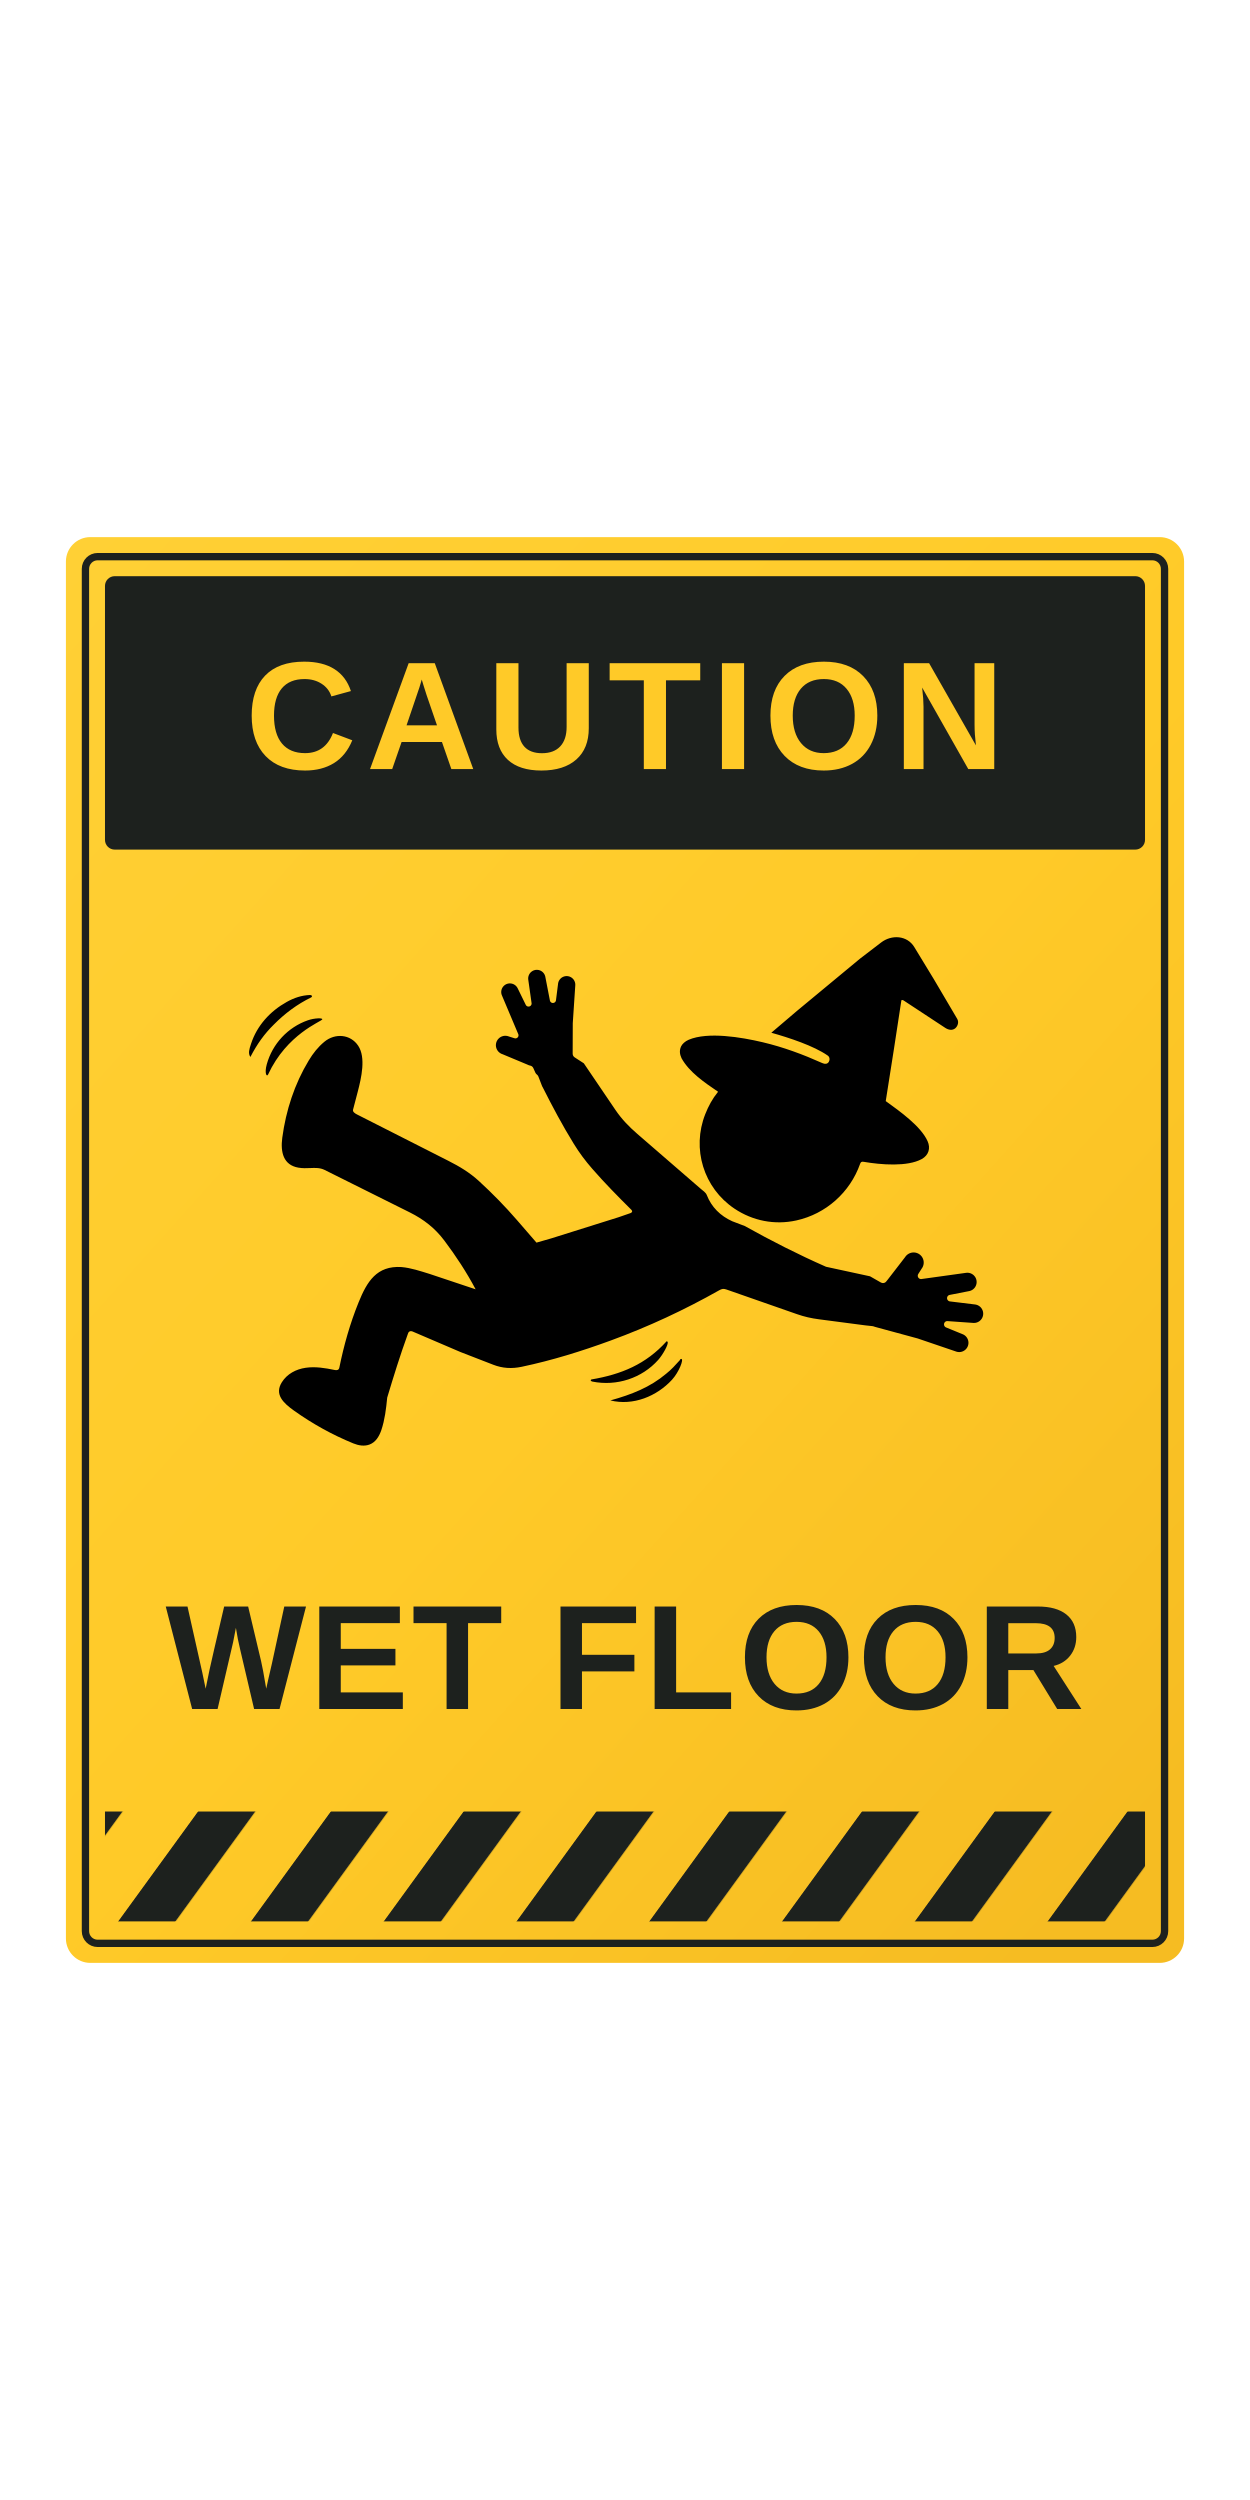
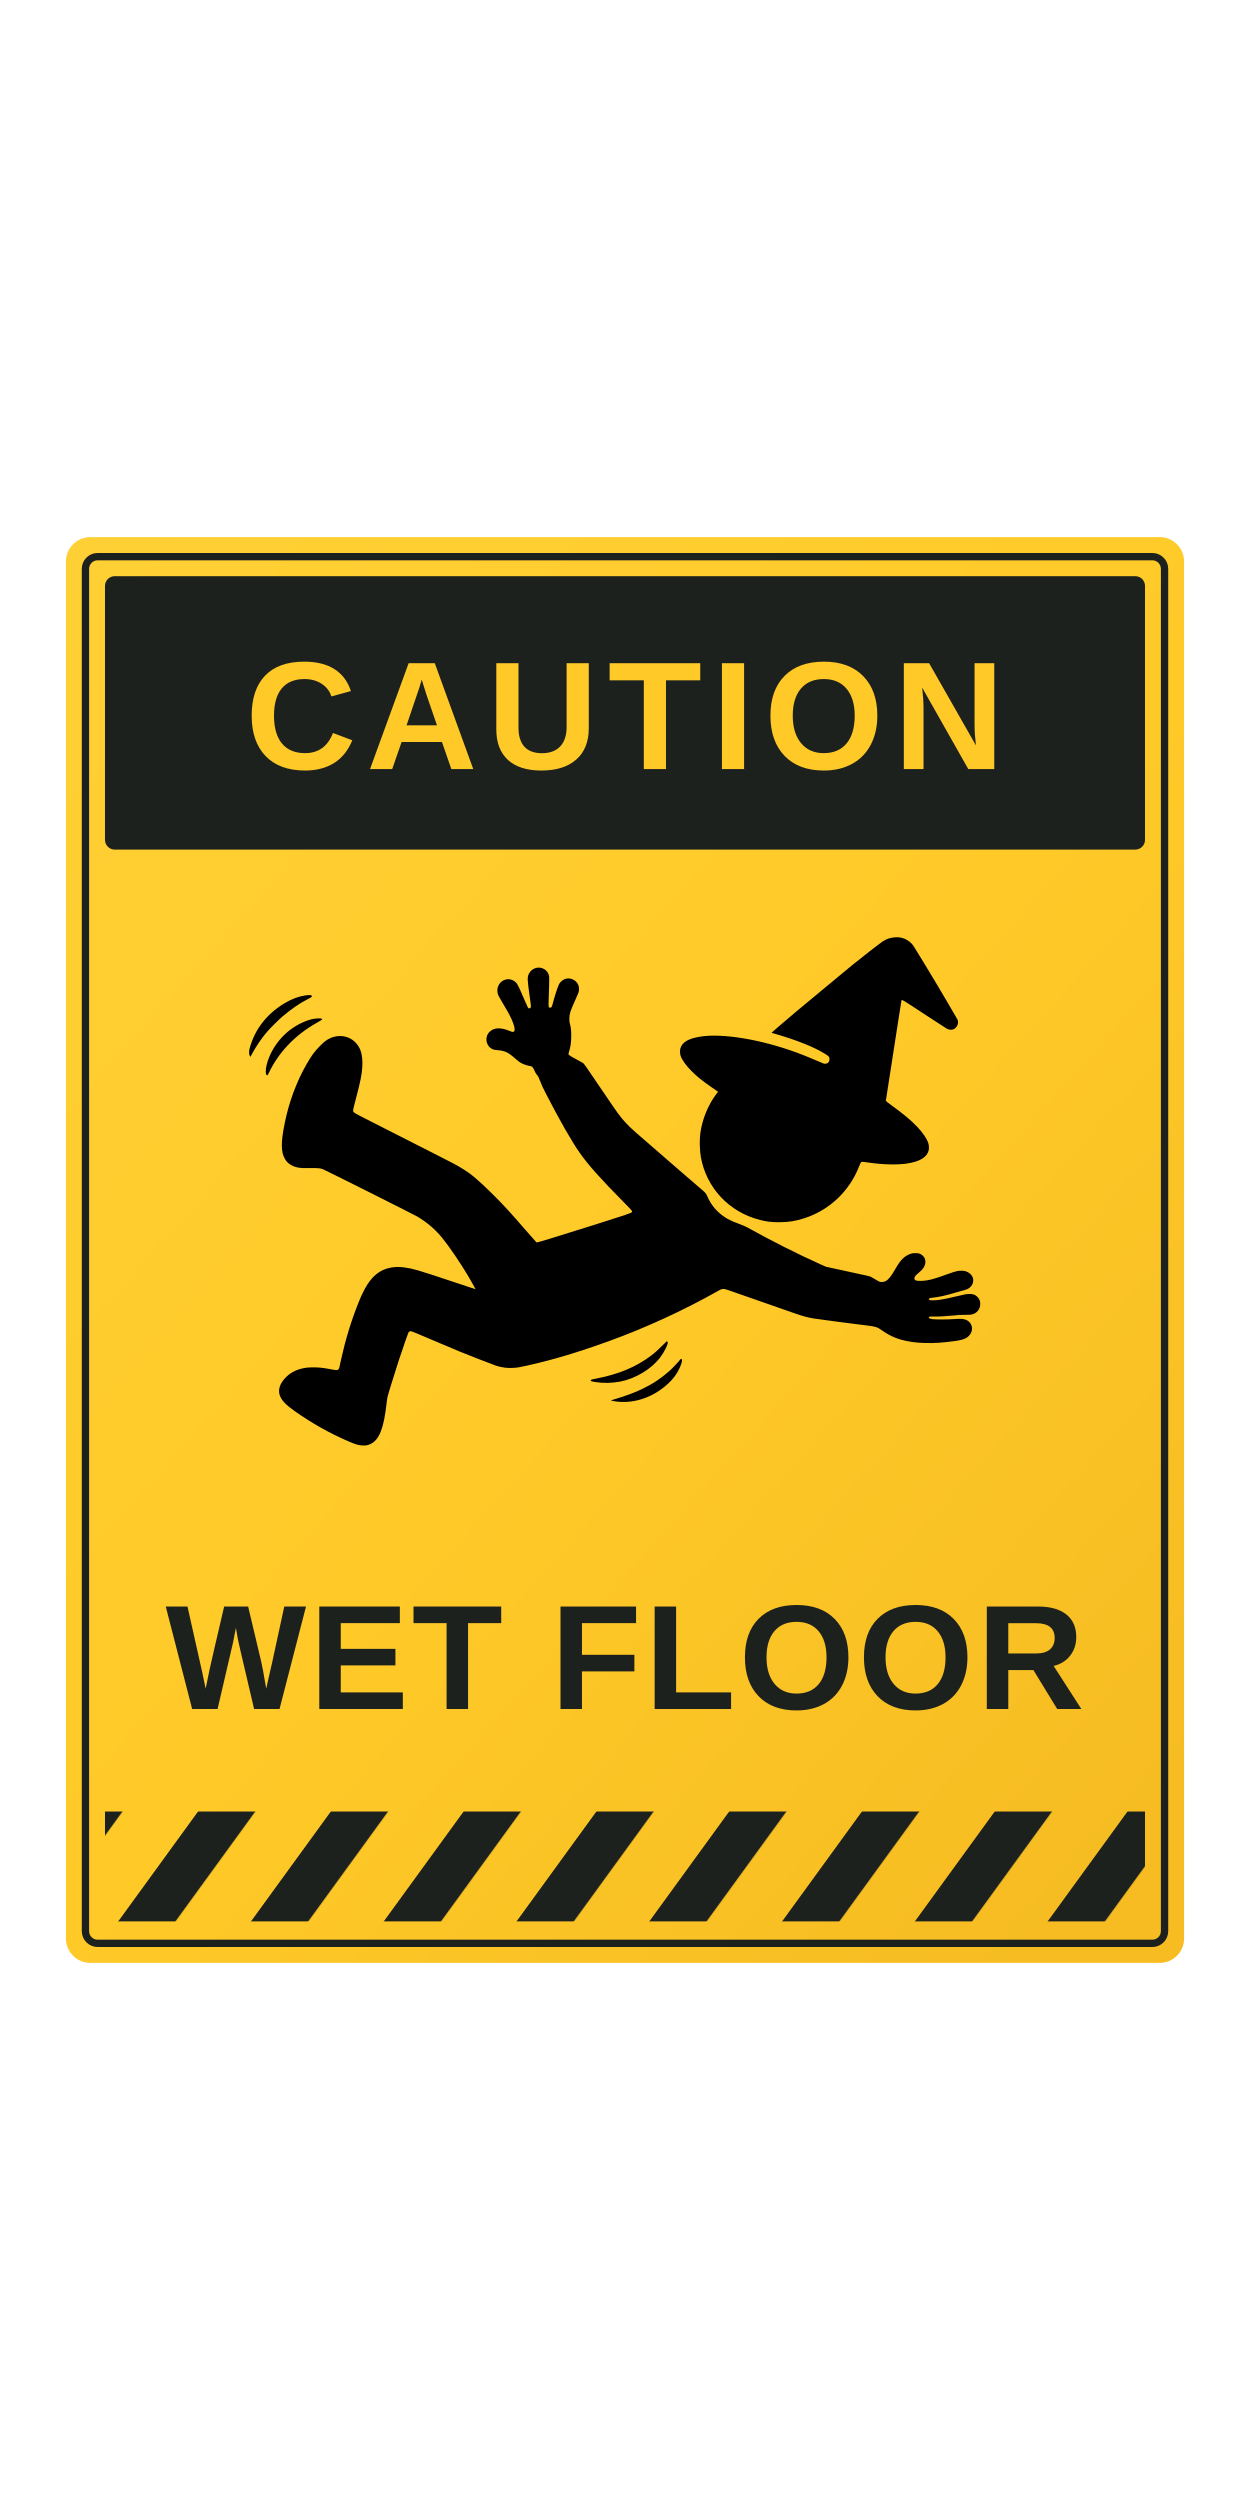
<svg xmlns="http://www.w3.org/2000/svg" width="512" height="1024" viewBox="0 0 512 1024">
  <svg width="460" height="586" viewBox="0 0 460 586" x="26" y="219" overflow="hidden">
    <defs>
      <linearGradient id="safety-yellow" x1="0%" x2="87%" y1="0%" y2="100%">
        <stop offset="0%" stop-color="#FFD035" />
        <stop offset="55%" stop-color="#FFCA28" />
        <stop offset="100%" stop-color="#F6BC22" />
      </linearGradient>
    </defs>
    <rect x="1" y="1" width="458" height="584" fill="url(#safety-yellow)" rx="10" />
    <rect x="9" y="9" width="442" height="568" fill="none" rx="5" stroke="#1D211E" stroke-width="3" />
    <rect x="17" y="17" width="426" height="112" fill="#1D211E" rx="4" />
    <text id="signal" x="230" y="96" fill="#FFCA28" font-family="Bahnschrift, Arial, sans-serif" font-size="63" font-weight="700" letter-spacing="4" text-anchor="middle">CAUTION</text>
    <svg id="mascot-slipping-falling" x="76" y="157" width="308" height="224" viewBox="88.172 264.516 1094.801 740.889" overflow="visible">
-       <path id="ink-compound-path" d="M289.35 935.2C287.73 951.71 285.91 967.27 280.75 982.69C277.64 991.56 272.73 1000.06 263.6 1003.5C256.12 1006.32 247.71 1005.01 239.97 1001.83C209.47 989.33 180.82 973.46 153.9 954.31C137.69 942.78 124.97 930.39 135.97 912.81C143.57 900.67 156.56 893.76 170.83 891.73C184.85 889.74 198.83 892.03 212.99 894.99C216.11 895.64 218.92 895.15 219.65 891.58C226.27 859.06 235.19 827.41 247.6 796.75C259.97 766.18 274.01 742.9 310.14 745.09C324.27 746.38 337.19 750.86 351.02 755.08L418.1 777.5C404.79 752.4 389.44 729.03 372.6 706.62C358.89 688.38 342.49 675.64 322.26 665.54L198.38 603.77C191.53 600.36 184.69 600.65 177.21 600.97C171.84 601.21 166.13 601.45 159.86 600.34C138.39 596.55 133.72 578.2 136.59 556.8C141.92 516.98 154.41 478.61 175.13 444.33C181.57 433.67 188.6 424.76 197.91 417.07C213.47 404.21 235.89 405.98 247.14 422.92C258.48 439.98 251.81 469.39 246.38 490.11L239.6 516.02C238.77 519.18 242.73 521.58 245.33 522.9L378.35 590.4C394.76 598.73 409.26 607.35 423.08 620.04C442.75 638.09 460.83 656.59 478.26 676.7L506.7 709.54L528.57 703.24L626.3 672.53L644.23 666.32C645 666.05 645.73 664.9 645.95 664.41C646.19 663.89 645.79 662.68 644.96 661.86C625.27 642.3 606.28 623.05 587.98 602.1C577.67 590.29 569.27 579.02 561.08 565.76C544.49 538.89 529.93 511.45 515.77 483.35C515.63 483.07 515.49 482.79 515.34 482.51L515.29 482.52L514.8 481.66L514.82 481.6L509.4 467.55L509.34 467.54L508.78 466.43L508 465.48L507.38 464.93L507.38 464.87L507.07 464.63L506.29 463.86L505.61 462.99L505.13 462.17L504.87 461.63L502.05 455.3L501.99 455.29L501.64 454.62L501.21 454L500.42 453.18L499.49 452.53L498.46 452.07L497.72 451.87L497.69 451.81L496.85 451.64L495.98 451.39L494.9 451L493.47 450.34L493.47 450.36L493.41 450.37L493.18 450.23L493.19 450.22L457.4 435.27L456.3 434.87L455.34 434.45L453.9 433.65L453.05 433.05L451.79 431.98L451.07 431.23L450.05 429.93L449.49 429.05L448.74 427.58L448.36 426.61L447.91 425.03L447.75 424.14L447.64 423.25L447.59 422.21L447.62 421.31L447.81 419.67L448.03 418.65L448.54 417.09L448.96 416.13L449.77 414.69L450.36 413.84L450.93 413.14L452.08 411.96L452.76 411.37L453.6 410.76L454.36 410.28L455.83 409.53L456.66 409.2L458.39 408.7L459.27 408.54L460.31 408.42L462.1 408.41L463.74 408.6L464.76 408.82L465.62 409.08L466.76 409.49L474.7 411.97L475.56 412.15L476.44 412.16L477.3 411.99L477.85 411.79L478.62 411.36L479.28 410.78L479.82 410.09L480.1 409.58L480.31 409.03L480.49 408.17L480.52 407.58L480.46 407L480.33 406.43L480.13 405.88L456.06 348.85L455.65 347.4L455.48 346.45L455.36 344.95L455.38 343.98L455.56 342.49L455.76 341.54L456.23 340.11L456.62 339.22L457.35 337.91L457.91 337.12L458.98 335.87L460.1 334.87L460.88 334.29L462.17 333.52L463.05 333.11L464.47 332.61L465.41 332.38L466.89 332.16L467.86 332.12L469.51 332.21L471.13 332.52L472.56 332.99L473.45 333.37L474.76 334.11L476.08 335.09L476.8 335.74L477.89 336.97L478.82 338.34L479.21 339.06L491.09 363.35L491.56 364.1L492.16 364.75L492.88 365.26L493.68 365.62L494.25 365.78L494.83 365.85L495.71 365.82L496.57 365.62L497.37 365.25L498.09 364.73L498.5 364.32L498.86 363.85L499.15 363.33L499.37 362.79L499.52 362.22L499.59 361.64L499.58 361.05L494.73 326.7L494.61 325.19L494.69 323.55L494.98 321.93L495.48 320.36L496.18 318.87L496.68 318.03L497.16 317.36L497.67 316.72L498.72 315.64L500.01 314.62L501.42 313.77L502.3 313.35L503.07 313.06L504.51 312.65L505.33 312.5L506.14 312.4L507.11 312.36L507.94 312.38L509.43 312.56L510.38 312.76L511.81 313.23L512.7 313.62L514.01 314.35L514.68 314.82L515.44 315.43L516.05 315.98L517.05 317.1L517.55 317.76L518.07 318.58L518.46 319.3L519.06 320.68L519.35 321.61L519.54 322.41L526.29 357.28L526.48 357.84L526.74 358.37L527.06 358.86L527.45 359.3L527.89 359.69L528.38 360.02L528.91 360.28L529.46 360.47L530.33 360.61L531.21 360.59L532.07 360.38L532.87 360.02L533.59 359.5L534.19 358.86L534.51 358.37L534.87 357.57L535.07 356.71L538.24 331.69L538.66 330.1L538.94 329.32L539.59 327.97L540.48 326.58L541.54 325.32L542.76 324.21L543.54 323.64L544.83 322.87L545.71 322.46L547.13 321.95L548.74 321.6L549.7 321.49L551.35 321.48L552.98 321.69L554.44 322.06L555.35 322.39L556.71 323.03L558.1 323.92L558.85 324.53L560.03 325.68L560.96 326.86L561.41 327.56L561.87 328.41L562.47 329.79L562.72 330.57L562.95 331.51L563.09 332.32L563.18 333.14L563.2 334.65L559.53 390.06L559.37 434.61L559.42 434.63L559.47 435.43L559.63 436.21L560.05 437.32L560.68 438.32L561.5 439.18L562.14 439.66L562.14 439.72L575.62 448.46L621.59 516.26C630.8 529.85 641.31 540.67 653.72 551.41L745.76 631.1C748.96 633.87 753.14 636.44 754.62 640.22C761.52 657.86 774.47 670.65 791.76 678.43L809.88 685.33C848.66 706.94 887.58 726.8 928.26 744.69L992.32 758.57L1008.22 767.65L1008.26 767.62L1009.31 768.09L1010.43 768.35L1011.19 768.4L1012.33 768.3L1013.43 767.98L1014.12 767.65L1014.76 767.23L1015.61 766.47L1016.09 765.86L1016.16 765.86L1016.56 765.29L1017.65 763.98L1017.63 763.98L1017.63 763.92L1017.83 763.73L1017.84 763.75L1043.24 730.84L1043.96 729.81L1044.55 729.06L1045.2 728.34L1045.89 727.67L1046.74 726.95L1047.52 726.38L1048.33 725.87L1049.18 725.41L1050.05 725.01L1051.71 724.42L1052.8 724.15L1054.55 723.89L1055.67 723.84L1057.43 723.94L1058.54 724.1L1060.25 724.54L1061.3 724.92L1062.89 725.68L1063.85 726.26L1065.27 727.31L1066.09 728.07L1067.27 729.38L1067.94 730.28L1068.84 731.8L1069.31 732.81L1069.9 734.48L1070.14 735.41L1070.31 736.35L1070.44 737.47L1070.46 739.23L1070.38 740.19L1070.22 741.3L1069.78 743.01L1069.46 743.91L1069.08 744.8L1068.56 745.79L1068.06 746.61L1067.32 747.67L1062.55 755.21L1062.13 756.05L1061.88 756.95L1061.81 757.89L1061.87 758.52L1062.1 759.43L1062.36 760L1062.87 760.79L1063.3 761.25L1064.04 761.83L1064.88 762.25L1065.48 762.44L1066.1 762.55L1066.73 762.57L1067.35 762.52L1132.16 753.51L1133.93 753.38L1135.69 753.48L1136.57 753.62L1138.13 754.02L1139.1 754.37L1139.91 754.73L1141.45 755.6L1142.74 756.56L1143.39 757.15L1144.58 758.46L1145.59 759.91L1146.09 760.82L1146.46 761.62L1146.78 762.45L1147.22 763.99L1147.4 765.02L1147.52 766.62L1147.5 767.66L1147.42 768.54L1147.29 769.41L1146.89 770.97L1146.59 771.81L1146.18 772.76L1145.39 774.16L1144.8 775.02L1144.24 775.7L1143.12 776.85L1142.32 777.53L1141.61 778.04L1140.86 778.52L1139.43 779.25L1138.46 779.63L1136.91 780.06L1108.32 785.65L1107.71 785.82L1107.13 786.06L1106.58 786.37L1106.08 786.75L1105.64 787.2L1105.25 787.7L1104.94 788.25L1104.7 788.83L1104.54 789.44L1104.45 790.38L1104.54 791.32L1104.82 792.22L1105.27 793.05L1105.88 793.78L1106.61 794.38L1107.16 794.69L1108.05 795.01L1108.67 795.13L1145.24 799.58L1146.84 799.87L1148.52 800.41L1149.47 800.83L1151.01 801.7L1152.42 802.76L1153.57 803.89L1154.24 804.68L1155.23 806.14L1156.02 807.72L1156.56 809.24L1156.81 810.25L1157.04 811.84L1157.09 812.88L1157 814.48L1156.85 815.51L1156.45 817.07L1156.1 818.05L1155.41 819.5L1154.87 820.39L1153.91 821.68L1153.2 822.45L1152.01 823.53L1151.17 824.14L1149.79 824.97L1148.85 825.41L1147.33 825.95L1146.32 826.19L1145.45 826.34L1143.85 826.47L1142.96 826.46L1104.84 823.77L1104.21 823.8L1103.6 823.92L1103 824.13L1102.43 824.4L1101.91 824.75L1101.43 825.17L1100.83 825.89L1100.52 826.44L1100.28 827.02L1100.06 827.94L1100.03 828.88L1100.19 829.82L1100.52 830.7L1101.02 831.5L1101.67 832.19L1102.17 832.57L1103.01 833.01L1128.01 843.23L1129.55 844.1L1130.96 845.17L1132.22 846.4L1133.3 847.8L1134.19 849.32L1134.83 850.8L1135.14 851.79L1135.48 853.36L1135.63 855.12L1135.61 856.16L1135.42 857.76L1134.99 859.47L1134.64 860.45L1133.87 862.04L1132.99 863.39L1132.35 864.2L1131.22 865.36L1129.84 866.46L1128.33 867.37L1127.39 867.81L1125.87 868.35L1125.02 868.56L1123.99 868.75L1123.11 868.84L1122.23 868.88L1120.62 868.79L1119.75 868.66L1118.73 868.44L1117.89 868.19L1061.71 849.07L999.72 832.23L998.51 831.83L998.4 831.78L998.35 831.8L997.17 831.37L996.35 831.23L996.32 831.17L985.19 829.96L918.09 821.17C906.67 819.67 896.78 817.46 885.95 813.67L783.19 777.76C779.08 776.33 776.73 776.67 772.77 778.9C722.16 807.47 669.98 831.84 614.99 851.98C572.15 867.68 529.49 880.96 485.19 890.3C470.69 893.36 457.25 892.55 443.84 887.35L396.07 868.83L326.17 838.89C324.31 838.09 322.58 838.41 321.55 839.09C320.1 840.05 319.78 841.53 319.14 843.28C308.07 873.77 298.66 904.24 289.35 935.2ZM884.98 677.25C853.41 684.18 821.49 677.82 794.98 660.07C749.89 629.89 732.53 572.68 752.43 522.47C757.05 510.83 762.62 500.28 771.09 489.86C751.27 476.36 729.09 461.36 717.91 441.08C715.42 435.59 714.36 430.18 717.19 423.92C718.83 420.35 723.07 416.4 728.31 414.17C756.27 402.29 804.72 410.37 836.05 417.79C866.34 424.96 894.63 435.51 922.86 448.14C926.65 449.83 930.05 449.69 932.19 446.52C933.96 443.89 933.94 439.4 930.76 437.19C910.31 422.95 874.51 411.22 848.62 403.95L886.08 372.05L977.88 295.98L1008.57 272.5C1023.73 260.9 1046.28 261.98 1056.78 279.23L1085.15 325.87L1119.26 383.76C1122.06 388.5 1119.94 394.55 1116.36 397.51C1112.29 400.88 1106.76 400.08 1101.91 396.9L1041.11 356.9C1040.37 356.41 1038.13 355.68 1037.9 357.19L1027.22 427.01L1015.19 503.48C1035.77 518.38 1066.22 539.92 1076.08 561.75C1080.81 572.23 1077.56 582.33 1067.64 587.83C1046.89 599.31 1008.28 596.23 983.05 591.87C979.93 591.33 978.76 592.28 977.81 594.99C963.18 636.36 928.12 667.78 884.98 677.25ZM90.17 439.21C86.5 434.03 88.7 427.4 90.67 421.45C90.84 420.95 91 420.45 91.16 419.96C99.76 393.52 118.95 372.55 143.1 359.11C153.72 353.19 164.73 349.43 176.98 349.01C177.92 348.98 179.24 349.51 179.55 349.96C180.07 350.71 179.86 351.92 178.59 352.53C158.19 362.5 140.32 375.86 124.18 392.16C110.4 405.71 99.88 420.48 90.17 439.21ZM588.16 911.86C586.73 911.58 586.06 910.88 585.76 910.52C585.47 910.16 585.97 908.86 586.81 908.72C630.1 901.39 665.99 886.66 696.1 853.23C696.51 852.94 697.46 853.68 697.62 854.02C699.32 857.45 690.44 872.95 684 880.2C660.24 906.94 623.4 918.93 588.16 911.86ZM703.96 909.22C681.96 933.18 647.49 947.47 614.28 939.28C645.28 930.71 672.16 920.11 695.47 900.45C703.04 894.48 709.17 887.64 715.56 880.51C715.72 879.34 716.78 878.83 717.55 878.86C721.59 879.03 714.14 898.14 703.96 909.22ZM115.91 464.77C114.03 468.84 110.31 463.29 114.03 449.85C122.27 420.08 144.72 395.99 173.82 385.83C183.54 382.45 195.92 382.18 194.78 384.54C193.12 387.99 143.31 405.63 115.91 464.77Z" fill="#000000" fill-rule="nonzero" />
+       <path id="ink-compound-path" d="M 1028.27 265.03 C 1022.03 265.5, 1016.36 267.4, 1011.04 270.8 C 1007.3 273.19, 976.5 297.14, 966.41 305.5 C 960.39 310.49, 939.86 327.49, 920.78 343.29 C 891.95 367.16, 875.11 381.22, 873.26 382.96 C 873.07 383.14, 867.48 387.91, 860.83 393.57 C 854.19 399.22, 848.8 403.91, 848.87 403.97 C 848.94 404.04, 851.43 404.8, 854.42 405.66 C 884.91 414.45, 910.59 424.68, 926.15 434.26 C 932.49 438.15, 933.22 439.01, 933.26 442.52 C 933.3 446.42, 930.79 449.05, 927.03 449.05 C 924.98 449.05, 925.34 449.19, 913.2 443.94 C 905.01 440.39, 894.21 436.05, 886.56 433.21 C 833.73 413.65, 776.92 404.25, 744.53 409.72 C 727.16 412.65, 718.49 417.98, 716.09 427.21 C 715.32 430.16, 715.57 434.7, 716.68 437.97 C 718.51 443.34, 724.2 451.33, 731.56 458.87 C 739.82 467.33, 747.76 473.75, 762.66 484.03 C 766.44 486.64, 769.87 489.02, 770.29 489.32 L 771.04 489.87 768.9 492.67 C 756.58 508.81, 747.84 530.24, 745.14 550.94 C 743.91 560.29, 744.27 574.83, 745.95 584.53 C 753.76 629.62, 787.35 665.4, 832.34 676.56 C 842.75 679.14, 848.73 679.84, 860.16 679.81 C 874.22 679.77, 884.13 678.17, 897.5 673.77 C 933.59 661.88, 962.38 634.45, 976.39 598.59 C 978.99 591.95, 979.18 591.74, 982.48 591.97 C 983.78 592.06, 987.16 592.49, 990 592.93 C 1009.23 595.89, 1031.41 596.52, 1045.31 594.5 C 1064.54 591.71, 1075.14 585.43, 1077.69 575.31 C 1078.38 572.59, 1078.14 567.53, 1077.18 564.69 C 1074.87 557.77, 1068.94 549.15, 1060.47 540.36 C 1051.18 530.72, 1040.57 521.92, 1022.41 508.76 C 1018.51 505.94, 1015.31 503.41, 1015.31 503.15 C 1015.31 502.9, 1018.19 484.4, 1021.7 462.05 C 1025.21 439.69, 1030.28 406.99, 1032.96 389.38 C 1035.64 371.76, 1037.95 357.13, 1038.1 356.88 C 1038.91 355.45, 1039.39 355.74, 1071.26 376.73 C 1088.18 387.87, 1102.92 397.44, 1104 397.99 C 1110.52 401.32, 1116.53 399.44, 1119.48 393.16 C 1120.7 390.56, 1120.83 387.28, 1119.8 385 C 1119.45 384.22, 1113.82 374.52, 1107.28 363.44 C 1100.75 352.35, 1093.08 339.34, 1090.25 334.53 C 1082.94 322.12, 1057.08 279.61, 1055.38 277.21 C 1050.66 270.56, 1042.42 265.74, 1034.71 265.12 C 1033.75 265.04, 1032.55 264.94, 1032.03 264.89 C 1031.52 264.85, 1029.82 264.91, 1028.27 265.03 M 506.14 309.56 C 501.88 310.59, 497.95 313.69, 495.9 317.66 C 493.08 323.09, 493.16 325.39, 497.23 354.22 C 498.68 364.49, 498.79 365.58, 498.4 366.71 C 497.68 368.79, 495.58 369.19, 494.32 367.48 C 494 367.06, 492.36 363.41, 490.66 359.38 C 484.39 344.47, 479.8 334.58, 478.1 332.3 C 474.98 328.1, 469.1 325.46, 464.26 326.07 C 452.69 327.53, 446.49 339.31, 451.49 350.31 C 452 351.43, 454.87 356.42, 457.87 361.41 C 466.27 375.38, 469.5 381.52, 472.34 388.89 C 474.13 393.54, 474.8 396.27, 474.82 399.01 C 474.84 401.15, 474.78 401.35, 473.97 402.06 C 472.76 403.1, 471.73 403.01, 468.27 401.58 C 454.44 395.82, 444.79 396.22, 438.22 402.83 C 430.8 410.3, 432.99 423.34, 442.4 427.71 C 444.49 428.68, 447.75 429.36, 450.35 429.37 C 453.03 429.38, 457.07 430.09, 459.91 431.06 C 464.78 432.72, 468.81 435.36, 475.01 440.92 C 480 445.4, 482.16 446.96, 486.1 448.91 C 489.34 450.51, 494.46 452.06, 498.53 452.67 C 500.46 452.96, 501.76 454.58, 503.86 459.32 C 505.33 462.62, 506.06 463.85, 507.49 465.44 C 509.13 467.24, 509.48 467.91, 511.4 472.85 C 514.81 481.61, 514.98 481.97, 521.65 494.94 C 540.45 531.47, 558.01 562.18, 569.4 578.44 C 582 596.43, 599.64 616.21, 634.92 651.91 C 646.75 663.87, 646.69 663.8, 645.23 665.45 C 644.2 666.63, 632.43 670.57, 591.72 683.39 C 527.06 703.74, 507.69 709.64, 506.72 709.26 C 506.5 709.18, 499.53 701.26, 491.22 691.66 C 467.49 664.27, 458.12 654.06, 442.93 639.06 C 421.34 617.74, 411.95 609.82, 398.59 601.65 C 389.51 596.09, 387.67 595.12, 351.41 576.72 C 246.06 523.28, 243.04 521.73, 241.52 520.37 C 238.94 518.05, 238.88 518.71, 243.01 502.99 C 250.63 473.91, 252.29 465.78, 253.12 453.36 C 253.66 445.28, 252.79 436.51, 250.9 430.82 C 247.76 421.43, 240.57 413.86, 231.74 410.67 C 223.57 407.71, 214.08 408.21, 206.03 412.02 C 201.03 414.39, 197.86 416.81, 191.7 422.96 C 183.87 430.77, 179.16 437.17, 171.84 449.93 C 157.41 475.09, 146.35 504.91, 140.19 535.31 C 134.27 564.49, 134.52 578.61, 141.14 588.85 C 145.18 595.1, 151.99 599.08, 161.09 600.51 C 163.97 600.96, 166.46 601.04, 176.41 600.98 C 189.56 600.91, 191.83 601.12, 196.01 602.78 C 200.53 604.58, 328.85 668.94, 333.44 671.71 C 348.43 680.77, 359.72 690.57, 370.26 703.66 C 379.92 715.67, 396.1 739.46, 406.46 756.88 C 410.48 763.65, 418.14 777.25, 418.01 777.39 C 417.99 777.41, 401.87 772.06, 382.19 765.49 C 334.73 749.67, 327.71 747.59, 315.31 745.76 C 299.47 743.42, 285.6 746.37, 274.98 754.34 C 264.57 762.16, 256.42 774.72, 247.8 796.25 C 237.03 823.15, 228.8 849.95, 222.36 879.06 C 221.39 883.45, 220.31 888.37, 219.95 890 C 219.41 892.43, 219.11 893.14, 218.31 893.94 C 216.82 895.43, 215.61 895.5, 209.99 894.4 C 203.34 893.11, 198.44 892.31, 193.28 891.68 C 187.39 890.96, 175.9 890.97, 171.09 891.7 C 158.78 893.56, 149.58 897.91, 141.99 905.45 C 133.26 914.12, 130.05 923.46, 132.95 931.84 C 135.4 938.95, 141.73 945.72, 154.06 954.42 C 179.91 972.64, 205.5 987.06, 232.81 998.81 C 243.71 1003.5, 247.36 1004.58, 253.28 1004.89 C 258.41 1005.15, 261.32 1004.59, 265.51 1002.52 C 277.88 996.4, 284.43 979.57, 288.45 943.59 C 289.5 934.18, 289 936.18, 295.68 914.38 C 302.71 891.42, 310.15 868.63, 316.11 851.83 C 318.22 845.87, 320.11 840.69, 320.31 840.33 C 320.84 839.32, 322.5 838.44, 323.85 838.44 C 324.73 838.44, 334.32 842.41, 360.57 853.63 C 390 866.23, 400.27 870.45, 420.47 878.28 C 433.88 883.47, 446.18 888.16, 447.81 888.7 C 456.19 891.45, 464.58 892.49, 473.44 891.88 C 479.74 891.44, 481.24 891.18, 493.71 888.41 C 530.21 880.31, 566.68 869.4, 611.82 853.08 C 664.99 833.86, 719.43 808.87, 770 780.47 C 775.89 777.16, 776.26 777.02, 779.06 777.06 C 781.12 777.09, 782.16 777.36, 787.66 779.3 C 800.9 783.97, 877.7 810.8, 884.53 813.14 C 895.23 816.81, 901.45 818.46, 910.49 820 C 916.06 820.96, 975.74 828.81, 989.85 830.44 C 994.56 830.99, 997.38 831.49, 999.84 832.21 C 1004.16 833.47, 1004.32 833.55, 1009.15 836.94 C 1016.6 842.16, 1022.68 845.5, 1029.82 848.29 C 1047.88 855.35, 1074.4 857.53, 1103.59 854.35 C 1125.12 852, 1131.3 850.3, 1136.15 845.39 C 1144.12 837.33, 1141.48 825.11, 1131.01 821.59 C 1127.45 820.39, 1124.09 820.23, 1115.31 820.84 C 1105.54 821.52, 1088.62 821.6, 1083.75 821 C 1078.87 820.38, 1076.91 819.2, 1078.37 817.74 C 1079.07 817.04, 1079.19 817.03, 1085.56 817.12 C 1094.04 817.23, 1102.83 816.76, 1113.57 815.62 C 1120.81 814.85, 1123.64 814.69, 1130.13 814.68 C 1135.83 814.68, 1138.57 814.55, 1140.16 814.22 C 1147.82 812.6, 1152.81 806.49, 1152.81 798.71 C 1152.81 794.48, 1151.37 791.07, 1148.37 788.23 C 1145.31 785.34, 1142.23 784.25, 1137.19 784.27 C 1133 784.29, 1130.16 784.81, 1118.44 787.65 C 1100.67 791.96, 1092 793.45, 1084.21 793.54 C 1079.28 793.6, 1078.13 793.25, 1078.13 791.7 C 1078.13 790.58, 1079.47 790.1, 1083.79 789.68 C 1091.48 788.92, 1102.39 786.57, 1113.28 783.33 C 1115.86 782.56, 1120.08 781.35, 1122.66 780.63 C 1125.23 779.92, 1128.58 779, 1130.08 778.58 C 1135.52 777.07, 1139.01 774.56, 1141.05 770.67 C 1145.23 762.7, 1140.82 754.01, 1131.08 751.05 C 1128.83 750.37, 1122.42 750.28, 1119.53 750.89 C 1116.22 751.59, 1111.23 753.14, 1105.63 755.22 C 1085.6 762.65, 1076.85 764.91, 1067.01 765.23 C 1059.27 765.48, 1056.64 764.42, 1056.95 761.18 C 1057.15 759.08, 1058.33 757.56, 1062.34 754.2 C 1066.65 750.58, 1068.66 748.51, 1070.26 746 C 1074.71 739.05, 1073.56 731.28, 1067.49 727.23 C 1064.51 725.24, 1062.97 724.84, 1058.28 724.85 C 1054.51 724.86, 1054 724.93, 1051.27 725.88 C 1042.59 728.89, 1036.72 734.67, 1029.5 747.34 C 1023.03 758.69, 1019.16 763.53, 1014.85 765.65 C 1012.98 766.57, 1012.29 766.73, 1009.96 766.83 C 1006.73 766.96, 1006.32 766.8, 1000.27 763.21 C 997.97 761.85, 995.18 760.23, 994.06 759.62 C 991.84 758.4, 995.48 759.24, 949.78 749.35 L 928.16 744.67 920.88 741.43 C 889.75 727.59, 846.89 706, 813.59 687.36 C 811.15 686, 807.31 684.35, 801.2 682.05 C 791.13 678.26, 786.33 676.02, 781.41 672.8 C 769.11 664.77, 760.55 654.51, 755 641.15 C 753.84 638.36, 751.94 636.11, 748.14 633.02 C 746.84 631.97, 734.25 621.12, 720.16 608.92 C 642.24 541.48, 644.35 543.34, 636.81 535.19 C 628.15 525.84, 627.08 524.37, 602.61 488.28 C 574.07 446.19, 576.43 449.53, 574.03 447.84 C 572.9 447.04, 569.03 444.87, 565.44 443.02 C 559 439.71, 553.93 436.59, 553.32 435.57 C 553.09 435.19, 553.27 434.18, 554.01 431.82 C 556.43 424.03, 557.3 417.73, 557.31 408.13 C 557.31 400.31, 556.8 396.02, 555.22 390.37 C 554.68 388.42, 554.55 387.11, 554.54 383.44 C 554.54 376.8, 555.57 373.45, 562.18 358.59 C 567.65 346.32, 568.14 345.09, 568.51 342.49 C 569.73 334.17, 564.47 326.92, 555.94 325.14 C 549.35 323.76, 542.36 327.5, 539.13 334.13 C 537.23 338.01, 532.27 353.7, 529.82 363.55 C 529.17 366.14, 528.14 367.5, 526.83 367.5 C 524.26 367.5, 524 366.47, 524.37 358.02 C 525.08 341.62, 525.44 323.73, 525.08 321.66 C 523.6 313, 514.89 307.44, 506.14 309.56 M 170.63 349.54 C 160.44 350.95, 150.52 354.65, 139.96 360.97 C 113.85 376.6, 96.38 399.24, 88.99 427.02 C 87.98 430.8, 88.04 434.9, 89.13 437.27 C 89.59 438.25, 90.03 439.06, 90.11 439.06 C 90.19 439.06, 91.13 437.41, 92.2 435.39 C 98.12 424.21, 106.17 412.3, 114.24 402.81 C 118.38 397.94, 131.69 384.69, 136.88 380.29 C 149.66 369.42, 162.64 360.55, 174.22 354.77 C 178.49 352.64, 179.69 351.77, 179.69 350.78 C 179.69 349.03, 176.97 348.66, 170.63 349.54 M 186.88 383.16 C 180.37 383.61, 174.04 385.41, 165.74 389.17 C 140.43 400.63, 120.77 423.91, 113.85 450.62 C 111.86 458.3, 112.15 465.62, 114.46 465.88 C 115.29 465.98, 115.42 465.8, 117.03 462.39 C 130.95 432.87, 155.02 407.54, 185.63 390.18 C 192.69 386.17, 194.69 384.88, 194.69 384.31 C 194.69 383.2, 192 382.8, 186.88 383.16 M 689.84 859.52 C 683.18 866.25, 679.21 869.78, 673.25 874.28 C 651.56 890.66, 626.04 901.28, 593.44 907.52 C 589.38 908.3, 586.5 909, 586.17 909.3 C 584.66 910.65, 586.31 911.6, 591.66 912.46 C 603.63 914.36, 616.57 914.15, 628.43 911.88 C 651.05 907.54, 674.08 893.59, 687.03 876.39 C 692.44 869.21, 697.81 858.66, 697.81 855.23 C 697.81 854.2, 697.03 853.07, 696.38 853.17 C 696.22 853.2, 693.28 856.05, 689.84 859.52 M 716.32 879.24 C 715.94 879.5, 715.63 879.9, 715.63 880.12 C 715.63 880.76, 704.42 892.7, 700.89 895.83 C 687.82 907.39, 676.89 914.68, 661.09 922.37 C 650.02 927.76, 636.92 932.64, 620.4 937.53 C 617.28 938.45, 614.88 939.3, 615.09 939.4 C 615.3 939.51, 616.66 939.83, 618.13 940.11 C 642.1 944.72, 668.33 938.08, 689.72 921.98 C 702.33 912.5, 710.2 903.09, 715.46 891.24 C 718.16 885.15, 719.2 880.88, 718.31 879.53 C 717.72 878.63, 717.28 878.56, 716.32 879.24" fill="#000000" fill-rule="evenodd" />
    </svg>
    <text id="hazard" x="230" y="481" fill="#1D211E" font-family="Bahnschrift, Arial, sans-serif" font-size="61" font-weight="700" letter-spacing="1.3" text-anchor="middle">WET FLOOR</text>
    <defs>
      <pattern id="warning-stripes" width="44" height="44" patternUnits="userSpaceOnUse" patternTransform="rotate(36)">
        <rect x="0" y="0" width="19" height="44" fill="#1D211E" />
      </pattern>
    </defs>
    <rect x="17" y="523" width="426" height="45" fill="url(#warning-stripes)" />
  </svg>
</svg>
